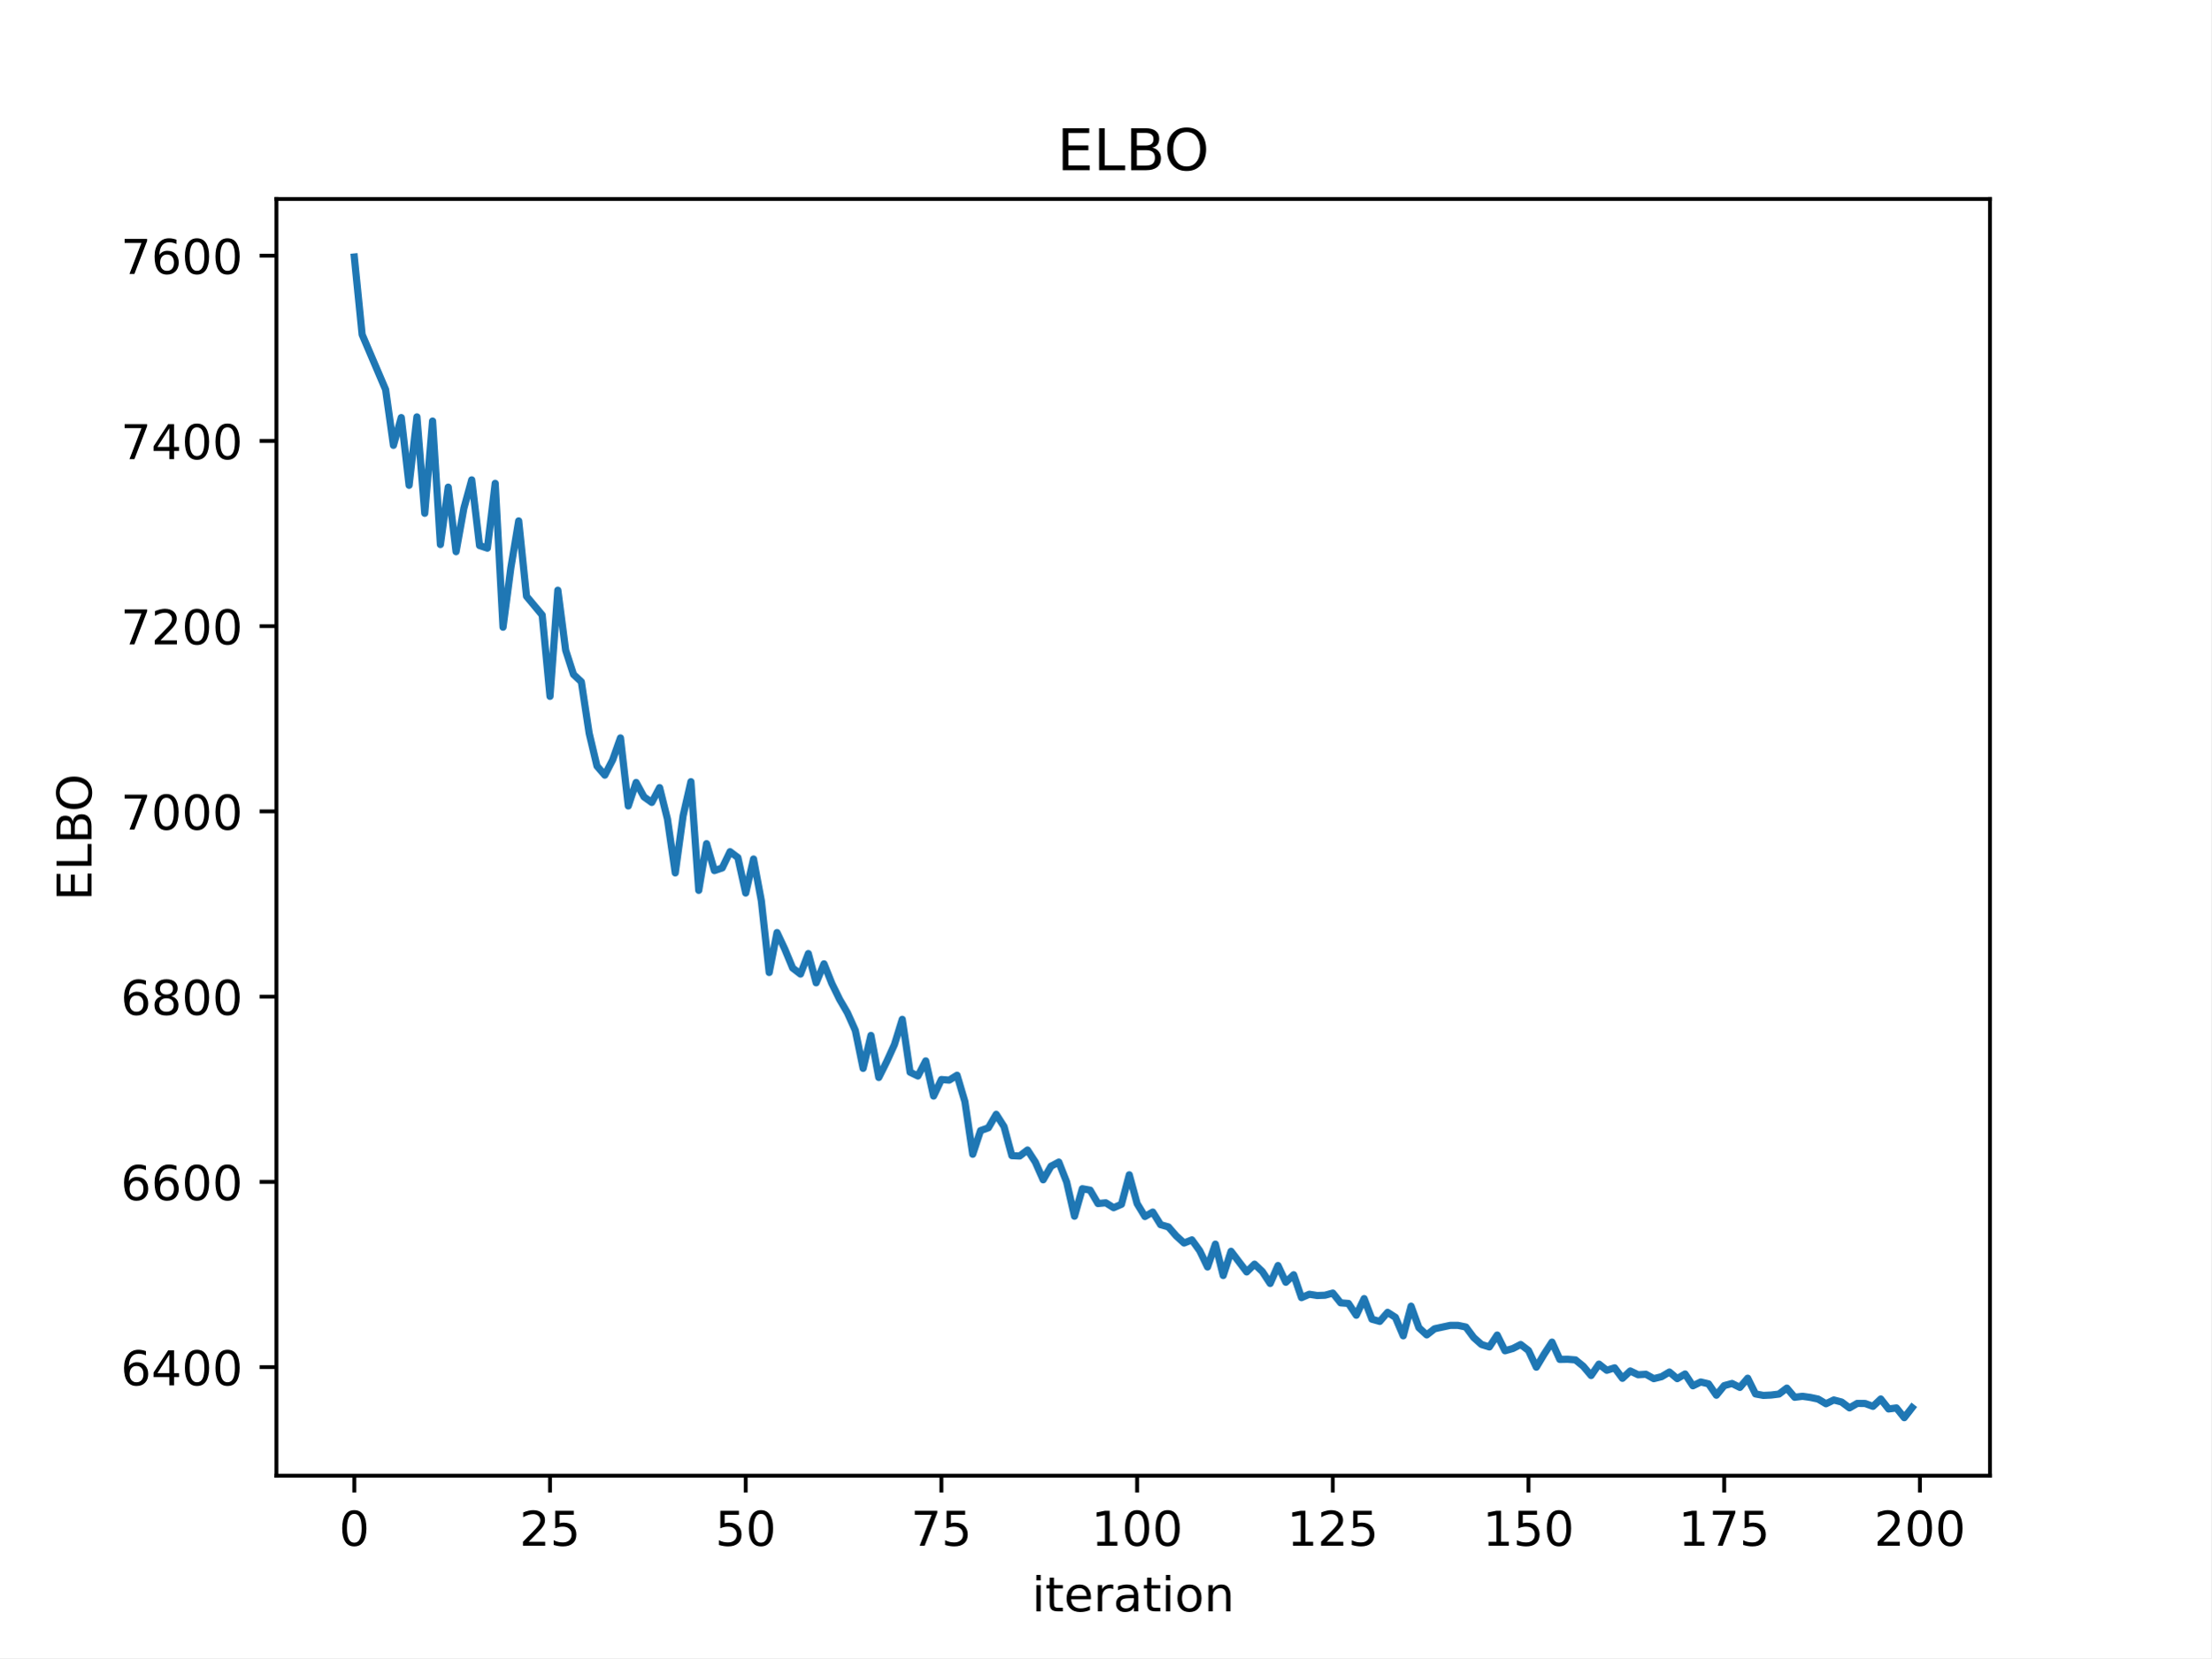
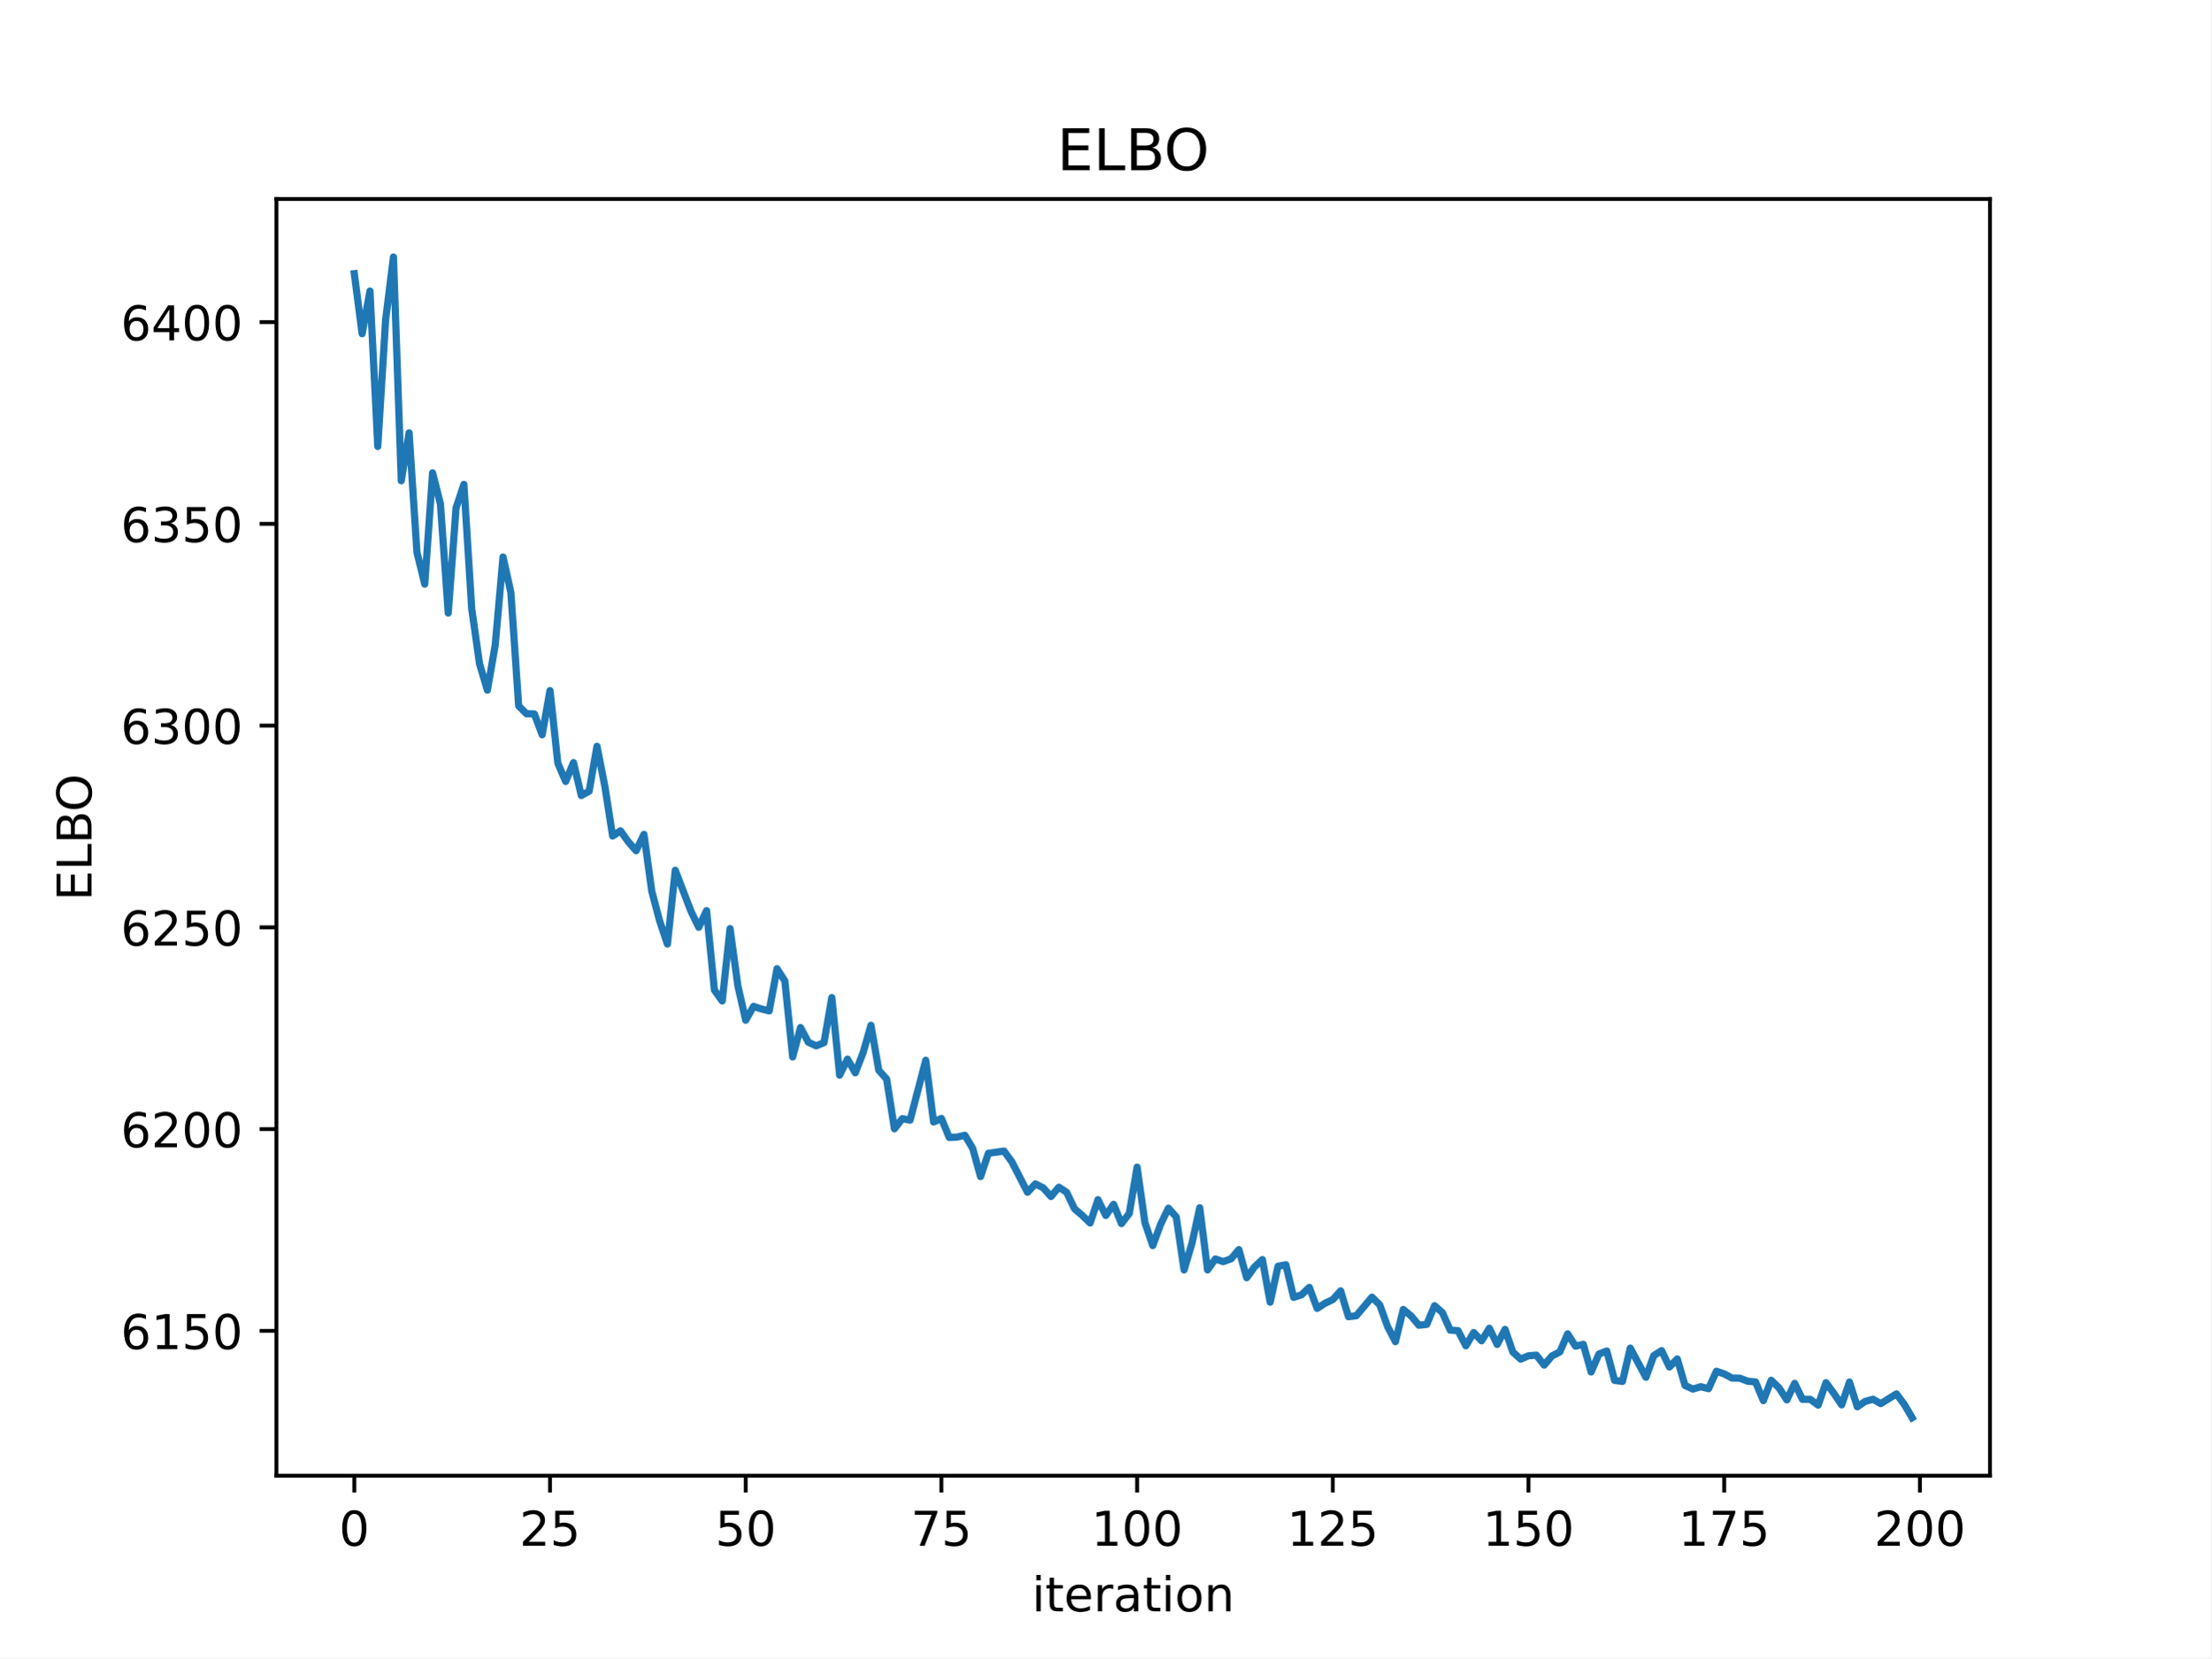
<svg xmlns="http://www.w3.org/2000/svg" xmlns:xlink="http://www.w3.org/1999/xlink" width="460.8pt" height="345.6pt" viewBox="0 0 460.8 345.6" version="1.1">
  <defs>
    <style type="text/css">*{stroke-linejoin: round; stroke-linecap: butt}</style>
  </defs>
  <g id="figure_1">
    <g id="patch_1">
      <path d="M 0 345.6  L 460.8 345.6  L 460.8 0  L 0 0  z " style="fill: #ffffff" />
    </g>
    <g id="axes_1">
      <g id="patch_2">
        <path d="M 57.6 307.584  L 414.72 307.584  L 414.72 41.472  L 57.6 41.472  z " style="fill: #ffffff" />
      </g>
      <g id="matplotlib.axis_1">
        <g id="xtick_1">
          <g id="line2d_1">
            <defs>
-               <path id="m0f434da60a" d="M 0 0  L 0 3.5  " style="stroke: #000000; stroke-width: 0.8" />
+               <path id="m9c9da1b08c" d="M 0 0  L 0 3.5  " style="stroke: #000000; stroke-width: 0.8" />
            </defs>
            <g>
-               <use xlink:href="#m0f434da60a" x="73.833" y="307.584" style="stroke: #000000; stroke-width: 0.8" />
+               <use xlink:href="#m9c9da1b08c" x="73.833" y="307.584" style="stroke: #000000; stroke-width: 0.8" />
            </g>
          </g>
          <g id="text_1">
            <g transform="translate(70.65148 322.1824) scale(0.1 -0.1)">
              <defs>
                <path id="DejaVuSans-30" d="M 2034 4250  Q 1547 4250 1301 3770  Q 1056 3291 1056 2328  Q 1056 1369 1301 889  Q 1547 409 2034 409  Q 2525 409 2770 889  Q 3016 1369 3016 2328  Q 3016 3291 2770 3770  Q 2525 4250 2034 4250  z M 2034 4750  Q 2819 4750 3233 4129  Q 3647 3509 3647 2328  Q 3647 1150 3233 529  Q 2819 -91 2034 -91  Q 1250 -91 836 529  Q 422 1150 422 2328  Q 422 3509 836 4129  Q 1250 4750 2034 4750  z " transform="scale(0.015625)" />
              </defs>
              <use xlink:href="#DejaVuSans-30" />
            </g>
          </g>
        </g>
        <g id="xtick_2">
          <g id="line2d_2">
            <g>
-               <use xlink:href="#m0f434da60a" x="114.618" y="307.584" style="stroke: #000000; stroke-width: 0.8" />
+               <use xlink:href="#m9c9da1b08c" x="114.618" y="307.584" style="stroke: #000000; stroke-width: 0.8" />
            </g>
          </g>
          <g id="text_2">
            <g transform="translate(108.256 322.1824) scale(0.1 -0.1)">
              <defs>
                <path id="DejaVuSans-32" d="M 1228 531  L 3431 531  L 3431 0  L 469 0  L 469 531  Q 828 903 1448 1529  Q 2069 2156 2228 2338  Q 2531 2678 2651 2914  Q 2772 3150 2772 3378  Q 2772 3750 2511 3984  Q 2250 4219 1831 4219  Q 1534 4219 1204 4116  Q 875 4013 500 3803  L 500 4441  Q 881 4594 1212 4672  Q 1544 4750 1819 4750  Q 2544 4750 2975 4387  Q 3406 4025 3406 3419  Q 3406 3131 3298 2873  Q 3191 2616 2906 2266  Q 2828 2175 2409 1742  Q 1991 1309 1228 531  z " transform="scale(0.015625)" />
                <path id="DejaVuSans-35" d="M 691 4666  L 3169 4666  L 3169 4134  L 1269 4134  L 1269 2991  Q 1406 3038 1543 3061  Q 1681 3084 1819 3084  Q 2600 3084 3056 2656  Q 3513 2228 3513 1497  Q 3513 744 3044 326  Q 2575 -91 1722 -91  Q 1428 -91 1123 -41  Q 819 9 494 109  L 494 744  Q 775 591 1075 516  Q 1375 441 1709 441  Q 2250 441 2565 725  Q 2881 1009 2881 1497  Q 2881 1984 2565 2268  Q 2250 2553 1709 2553  Q 1456 2553 1204 2497  Q 953 2441 691 2322  L 691 4666  z " transform="scale(0.015625)" />
              </defs>
              <use xlink:href="#DejaVuSans-32" />
              <use xlink:href="#DejaVuSans-35" transform="translate(63.62305 0)" />
            </g>
          </g>
        </g>
        <g id="xtick_3">
          <g id="line2d_3">
            <g>
-               <use xlink:href="#m0f434da60a" x="155.404" y="307.584" style="stroke: #000000; stroke-width: 0.8" />
+               <use xlink:href="#m9c9da1b08c" x="155.404" y="307.584" style="stroke: #000000; stroke-width: 0.8" />
            </g>
          </g>
          <g id="text_3">
            <g transform="translate(149.0417 322.1824) scale(0.1 -0.1)">
              <use xlink:href="#DejaVuSans-35" />
              <use xlink:href="#DejaVuSans-30" transform="translate(63.62305 0)" />
            </g>
          </g>
        </g>
        <g id="xtick_4">
          <g id="line2d_4">
            <g>
-               <use xlink:href="#m0f434da60a" x="196.19" y="307.584" style="stroke: #000000; stroke-width: 0.8" />
+               <use xlink:href="#m9c9da1b08c" x="196.19" y="307.584" style="stroke: #000000; stroke-width: 0.8" />
            </g>
          </g>
          <g id="text_4">
            <g transform="translate(189.8275 322.1824) scale(0.1 -0.1)">
              <defs>
                <path id="DejaVuSans-37" d="M 525 4666  L 3525 4666  L 3525 4397  L 1831 0  L 1172 0  L 2766 4134  L 525 4134  L 525 4666  z " transform="scale(0.015625)" />
              </defs>
              <use xlink:href="#DejaVuSans-37" />
              <use xlink:href="#DejaVuSans-35" transform="translate(63.62305 0)" />
            </g>
          </g>
        </g>
        <g id="xtick_5">
          <g id="line2d_5">
            <g>
-               <use xlink:href="#m0f434da60a" x="236.976" y="307.584" style="stroke: #000000; stroke-width: 0.8" />
+               <use xlink:href="#m9c9da1b08c" x="236.976" y="307.584" style="stroke: #000000; stroke-width: 0.8" />
            </g>
          </g>
          <g id="text_5">
            <g transform="translate(227.432 322.1824) scale(0.1 -0.1)">
              <defs>
                <path id="DejaVuSans-31" d="M 794 531  L 1825 531  L 1825 4091  L 703 3866  L 703 4441  L 1819 4666  L 2450 4666  L 2450 531  L 3481 531  L 3481 0  L 794 0  L 794 531  z " transform="scale(0.015625)" />
              </defs>
              <use xlink:href="#DejaVuSans-31" />
              <use xlink:href="#DejaVuSans-30" transform="translate(63.62305 0)" />
              <use xlink:href="#DejaVuSans-30" transform="translate(127.2461 0)" />
            </g>
          </g>
        </g>
        <g id="xtick_6">
          <g id="line2d_6">
            <g>
-               <use xlink:href="#m0f434da60a" x="277.761" y="307.584" style="stroke: #000000; stroke-width: 0.8" />
+               <use xlink:href="#m9c9da1b08c" x="277.761" y="307.584" style="stroke: #000000; stroke-width: 0.8" />
            </g>
          </g>
          <g id="text_6">
            <g transform="translate(268.2177 322.1824) scale(0.1 -0.1)">
              <use xlink:href="#DejaVuSans-31" />
              <use xlink:href="#DejaVuSans-32" transform="translate(63.62305 0)" />
              <use xlink:href="#DejaVuSans-35" transform="translate(127.2461 0)" />
            </g>
          </g>
        </g>
        <g id="xtick_7">
          <g id="line2d_7">
            <g>
-               <use xlink:href="#m0f434da60a" x="318.547" y="307.584" style="stroke: #000000; stroke-width: 0.8" />
+               <use xlink:href="#m9c9da1b08c" x="318.547" y="307.584" style="stroke: #000000; stroke-width: 0.8" />
            </g>
          </g>
          <g id="text_7">
            <g transform="translate(309.0035 322.1824) scale(0.1 -0.1)">
              <use xlink:href="#DejaVuSans-31" />
              <use xlink:href="#DejaVuSans-35" transform="translate(63.62305 0)" />
              <use xlink:href="#DejaVuSans-30" transform="translate(127.2461 0)" />
            </g>
          </g>
        </g>
        <g id="xtick_8">
          <g id="line2d_8">
            <g>
-               <use xlink:href="#m0f434da60a" x="359.333" y="307.584" style="stroke: #000000; stroke-width: 0.8" />
+               <use xlink:href="#m9c9da1b08c" x="359.333" y="307.584" style="stroke: #000000; stroke-width: 0.8" />
            </g>
          </g>
          <g id="text_8">
            <g transform="translate(349.7892 322.1824) scale(0.1 -0.1)">
              <use xlink:href="#DejaVuSans-31" />
              <use xlink:href="#DejaVuSans-37" transform="translate(63.62305 0)" />
              <use xlink:href="#DejaVuSans-35" transform="translate(127.2461 0)" />
            </g>
          </g>
        </g>
        <g id="xtick_9">
          <g id="line2d_9">
            <g>
-               <use xlink:href="#m0f434da60a" x="400.119" y="307.584" style="stroke: #000000; stroke-width: 0.8" />
+               <use xlink:href="#m9c9da1b08c" x="400.119" y="307.584" style="stroke: #000000; stroke-width: 0.8" />
            </g>
          </g>
          <g id="text_9">
            <g transform="translate(390.575 322.1824) scale(0.1 -0.1)">
              <use xlink:href="#DejaVuSans-32" />
              <use xlink:href="#DejaVuSans-30" transform="translate(63.62305 0)" />
              <use xlink:href="#DejaVuSans-30" transform="translate(127.2461 0)" />
            </g>
          </g>
        </g>
        <g id="text_10">
          <g transform="translate(215.0373 335.8606) scale(0.1 -0.1)">
            <defs>
              <path id="DejaVuSans-69" d="M 603 3500  L 1178 3500  L 1178 0  L 603 0  L 603 3500  z M 603 4863  L 1178 4863  L 1178 4134  L 603 4134  L 603 4863  z " transform="scale(0.015625)" />
              <path id="DejaVuSans-74" d="M 1172 4494  L 1172 3500  L 2356 3500  L 2356 3053  L 1172 3053  L 1172 1153  Q 1172 725 1289 603  Q 1406 481 1766 481  L 2356 481  L 2356 0  L 1766 0  Q 1100 0 847 248  Q 594 497 594 1153  L 594 3053  L 172 3053  L 172 3500  L 594 3500  L 594 4494  L 1172 4494  z " transform="scale(0.015625)" />
              <path id="DejaVuSans-65" d="M 3597 1894  L 3597 1613  L 953 1613  Q 991 1019 1311 708  Q 1631 397 2203 397  Q 2534 397 2845 478  Q 3156 559 3463 722  L 3463 178  Q 3153 47 2828 -22  Q 2503 -91 2169 -91  Q 1331 -91 842 396  Q 353 884 353 1716  Q 353 2575 817 3079  Q 1281 3584 2069 3584  Q 2775 3584 3186 3129  Q 3597 2675 3597 1894  z M 3022 2063  Q 3016 2534 2758 2815  Q 2500 3097 2075 3097  Q 1594 3097 1305 2825  Q 1016 2553 972 2059  L 3022 2063  z " transform="scale(0.015625)" />
              <path id="DejaVuSans-72" d="M 2631 2963  Q 2534 3019 2420 3045  Q 2306 3072 2169 3072  Q 1681 3072 1420 2755  Q 1159 2438 1159 1844  L 1159 0  L 581 0  L 581 3500  L 1159 3500  L 1159 2956  Q 1341 3275 1631 3429  Q 1922 3584 2338 3584  Q 2397 3584 2469 3576  Q 2541 3569 2628 3553  L 2631 2963  z " transform="scale(0.015625)" />
              <path id="DejaVuSans-61" d="M 2194 1759  Q 1497 1759 1228 1600  Q 959 1441 959 1056  Q 959 750 1161 570  Q 1363 391 1709 391  Q 2188 391 2477 730  Q 2766 1069 2766 1631  L 2766 1759  L 2194 1759  z M 3341 1997  L 3341 0  L 2766 0  L 2766 531  Q 2569 213 2275 61  Q 1981 -91 1556 -91  Q 1019 -91 701 211  Q 384 513 384 1019  Q 384 1609 779 1909  Q 1175 2209 1959 2209  L 2766 2209  L 2766 2266  Q 2766 2663 2505 2880  Q 2244 3097 1772 3097  Q 1472 3097 1187 3025  Q 903 2953 641 2809  L 641 3341  Q 956 3463 1253 3523  Q 1550 3584 1831 3584  Q 2591 3584 2966 3190  Q 3341 2797 3341 1997  z " transform="scale(0.015625)" />
              <path id="DejaVuSans-6f" d="M 1959 3097  Q 1497 3097 1228 2736  Q 959 2375 959 1747  Q 959 1119 1226 758  Q 1494 397 1959 397  Q 2419 397 2687 759  Q 2956 1122 2956 1747  Q 2956 2369 2687 2733  Q 2419 3097 1959 3097  z M 1959 3584  Q 2709 3584 3137 3096  Q 3566 2609 3566 1747  Q 3566 888 3137 398  Q 2709 -91 1959 -91  Q 1206 -91 779 398  Q 353 888 353 1747  Q 353 2609 779 3096  Q 1206 3584 1959 3584  z " transform="scale(0.015625)" />
              <path id="DejaVuSans-6e" d="M 3513 2113  L 3513 0  L 2938 0  L 2938 2094  Q 2938 2591 2744 2837  Q 2550 3084 2163 3084  Q 1697 3084 1428 2787  Q 1159 2491 1159 1978  L 1159 0  L 581 0  L 581 3500  L 1159 3500  L 1159 2956  Q 1366 3272 1645 3428  Q 1925 3584 2291 3584  Q 2894 3584 3203 3211  Q 3513 2838 3513 2113  z " transform="scale(0.015625)" />
            </defs>
            <use xlink:href="#DejaVuSans-69" />
            <use xlink:href="#DejaVuSans-74" transform="translate(27.7832 0)" />
            <use xlink:href="#DejaVuSans-65" transform="translate(66.99219 0)" />
            <use xlink:href="#DejaVuSans-72" transform="translate(128.5156 0)" />
            <use xlink:href="#DejaVuSans-61" transform="translate(169.6289 0)" />
            <use xlink:href="#DejaVuSans-74" transform="translate(230.9082 0)" />
            <use xlink:href="#DejaVuSans-69" transform="translate(270.1172 0)" />
            <use xlink:href="#DejaVuSans-6f" transform="translate(297.9004 0)" />
            <use xlink:href="#DejaVuSans-6e" transform="translate(359.082 0)" />
          </g>
        </g>
      </g>
      <g id="matplotlib.axis_2">
        <g id="ytick_1">
          <g id="line2d_10">
            <defs>
-               <path id="m9059dc6ef5" d="M 0 0  L -3.5 0  " style="stroke: #000000; stroke-width: 0.8" />
+               <path id="m974343250f" d="M 0 0  L -3.5 0  " style="stroke: #000000; stroke-width: 0.8" />
            </defs>
            <g>
-               <use xlink:href="#m9059dc6ef5" x="57.6" y="284.952" style="stroke: #000000; stroke-width: 0.8" />
+               <use xlink:href="#m974343250f" x="57.6" y="277.395" style="stroke: #000000; stroke-width: 0.8" />
            </g>
          </g>
          <g id="text_11">
-             <g transform="translate(25.15 288.751) scale(0.1 -0.1)">
+             <g transform="translate(25.15 281.1944) scale(0.1 -0.1)">
              <defs>
                <path id="DejaVuSans-36" d="M 2113 2584  Q 1688 2584 1439 2293  Q 1191 2003 1191 1497  Q 1191 994 1439 701  Q 1688 409 2113 409  Q 2538 409 2786 701  Q 3034 994 3034 1497  Q 3034 2003 2786 2293  Q 2538 2584 2113 2584  z M 3366 4563  L 3366 3988  Q 3128 4100 2886 4159  Q 2644 4219 2406 4219  Q 1781 4219 1451 3797  Q 1122 3375 1075 2522  Q 1259 2794 1537 2939  Q 1816 3084 2150 3084  Q 2853 3084 3261 2657  Q 3669 2231 3669 1497  Q 3669 778 3244 343  Q 2819 -91 2113 -91  Q 1303 -91 875 529  Q 447 1150 447 2328  Q 447 3434 972 4092  Q 1497 4750 2381 4750  Q 2619 4750 2861 4703  Q 3103 4656 3366 4563  z " transform="scale(0.015625)" />
-                 <path id="DejaVuSans-34" d="M 2419 4116  L 825 1625  L 2419 1625  L 2419 4116  z M 2253 4666  L 3047 4666  L 3047 1625  L 3713 1625  L 3713 1100  L 3047 1100  L 3047 0  L 2419 0  L 2419 1100  L 313 1100  L 313 1709  L 2253 4666  z " transform="scale(0.015625)" />
-               </defs>
-               <use xlink:href="#DejaVuSans-36" />
-               <use xlink:href="#DejaVuSans-34" transform="translate(63.62305 0)" />
-               <use xlink:href="#DejaVuSans-30" transform="translate(127.2461 0)" />
+               </defs>
+               <use xlink:href="#DejaVuSans-36" />
+               <use xlink:href="#DejaVuSans-31" transform="translate(63.62305 0)" />
+               <use xlink:href="#DejaVuSans-35" transform="translate(127.2461 0)" />
              <use xlink:href="#DejaVuSans-30" transform="translate(190.8691 0)" />
            </g>
          </g>
        </g>
        <g id="ytick_2">
          <g id="line2d_11">
            <g>
-               <use xlink:href="#m9059dc6ef5" x="57.6" y="246.341" style="stroke: #000000; stroke-width: 0.8" />
+               <use xlink:href="#m974343250f" x="57.6" y="235.343" style="stroke: #000000; stroke-width: 0.8" />
            </g>
          </g>
          <g id="text_12">
-             <g transform="translate(25.15 250.1399) scale(0.1 -0.1)">
-               <use xlink:href="#DejaVuSans-36" />
-               <use xlink:href="#DejaVuSans-36" transform="translate(63.62305 0)" />
+             <g transform="translate(25.15 239.142) scale(0.1 -0.1)">
+               <use xlink:href="#DejaVuSans-36" />
+               <use xlink:href="#DejaVuSans-32" transform="translate(63.62305 0)" />
              <use xlink:href="#DejaVuSans-30" transform="translate(127.2461 0)" />
              <use xlink:href="#DejaVuSans-30" transform="translate(190.8691 0)" />
            </g>
          </g>
        </g>
        <g id="ytick_3">
          <g id="line2d_12">
            <g>
-               <use xlink:href="#m9059dc6ef5" x="57.6" y="207.73" style="stroke: #000000; stroke-width: 0.8" />
+               <use xlink:href="#m974343250f" x="57.6" y="193.29" style="stroke: #000000; stroke-width: 0.8" />
            </g>
          </g>
          <g id="text_13">
-             <g transform="translate(25.15 211.5288) scale(0.1 -0.1)">
-               <defs>
-                 <path id="DejaVuSans-38" d="M 2034 2216  Q 1584 2216 1326 1975  Q 1069 1734 1069 1313  Q 1069 891 1326 650  Q 1584 409 2034 409  Q 2484 409 2743 651  Q 3003 894 3003 1313  Q 3003 1734 2745 1975  Q 2488 2216 2034 2216  z M 1403 2484  Q 997 2584 770 2862  Q 544 3141 544 3541  Q 544 4100 942 4425  Q 1341 4750 2034 4750  Q 2731 4750 3128 4425  Q 3525 4100 3525 3541  Q 3525 3141 3298 2862  Q 3072 2584 2669 2484  Q 3125 2378 3379 2068  Q 3634 1759 3634 1313  Q 3634 634 3220 271  Q 2806 -91 2034 -91  Q 1263 -91 848 271  Q 434 634 434 1313  Q 434 1759 690 2068  Q 947 2378 1403 2484  z M 1172 3481  Q 1172 3119 1398 2916  Q 1625 2713 2034 2713  Q 2441 2713 2670 2916  Q 2900 3119 2900 3481  Q 2900 3844 2670 4047  Q 2441 4250 2034 4250  Q 1625 4250 1398 4047  Q 1172 3844 1172 3481  z " transform="scale(0.015625)" />
-               </defs>
-               <use xlink:href="#DejaVuSans-36" />
-               <use xlink:href="#DejaVuSans-38" transform="translate(63.62305 0)" />
-               <use xlink:href="#DejaVuSans-30" transform="translate(127.2461 0)" />
+             <g transform="translate(25.15 197.0896) scale(0.1 -0.1)">
+               <use xlink:href="#DejaVuSans-36" />
+               <use xlink:href="#DejaVuSans-32" transform="translate(63.62305 0)" />
+               <use xlink:href="#DejaVuSans-35" transform="translate(127.2461 0)" />
              <use xlink:href="#DejaVuSans-30" transform="translate(190.8691 0)" />
            </g>
          </g>
        </g>
        <g id="ytick_4">
          <g id="line2d_13">
            <g>
-               <use xlink:href="#m9059dc6ef5" x="57.6" y="169.118" style="stroke: #000000; stroke-width: 0.8" />
+               <use xlink:href="#m974343250f" x="57.6" y="151.238" style="stroke: #000000; stroke-width: 0.8" />
            </g>
          </g>
          <g id="text_14">
-             <g transform="translate(25.15 172.9177) scale(0.1 -0.1)">
-               <use xlink:href="#DejaVuSans-37" />
-               <use xlink:href="#DejaVuSans-30" transform="translate(63.62305 0)" />
+             <g transform="translate(25.15 155.0372) scale(0.1 -0.1)">
+               <defs>
+                 <path id="DejaVuSans-33" d="M 2597 2516  Q 3050 2419 3304 2112  Q 3559 1806 3559 1356  Q 3559 666 3084 287  Q 2609 -91 1734 -91  Q 1441 -91 1130 -33  Q 819 25 488 141  L 488 750  Q 750 597 1062 519  Q 1375 441 1716 441  Q 2309 441 2620 675  Q 2931 909 2931 1356  Q 2931 1769 2642 2001  Q 2353 2234 1838 2234  L 1294 2234  L 1294 2753  L 1863 2753  Q 2328 2753 2575 2939  Q 2822 3125 2822 3475  Q 2822 3834 2567 4026  Q 2313 4219 1838 4219  Q 1578 4219 1281 4162  Q 984 4106 628 3988  L 628 4550  Q 988 4650 1302 4700  Q 1616 4750 1894 4750  Q 2613 4750 3031 4423  Q 3450 4097 3450 3541  Q 3450 3153 3228 2886  Q 3006 2619 2597 2516  z " transform="scale(0.015625)" />
+               </defs>
+               <use xlink:href="#DejaVuSans-36" />
+               <use xlink:href="#DejaVuSans-33" transform="translate(63.62305 0)" />
              <use xlink:href="#DejaVuSans-30" transform="translate(127.2461 0)" />
              <use xlink:href="#DejaVuSans-30" transform="translate(190.8691 0)" />
            </g>
          </g>
        </g>
        <g id="ytick_5">
          <g id="line2d_14">
            <g>
-               <use xlink:href="#m9059dc6ef5" x="57.6" y="130.507" style="stroke: #000000; stroke-width: 0.8" />
+               <use xlink:href="#m974343250f" x="57.6" y="109.186" style="stroke: #000000; stroke-width: 0.8" />
            </g>
          </g>
          <g id="text_15">
-             <g transform="translate(25.15 134.3066) scale(0.1 -0.1)">
-               <use xlink:href="#DejaVuSans-37" />
-               <use xlink:href="#DejaVuSans-32" transform="translate(63.62305 0)" />
-               <use xlink:href="#DejaVuSans-30" transform="translate(127.2461 0)" />
+             <g transform="translate(25.15 112.9848) scale(0.1 -0.1)">
+               <use xlink:href="#DejaVuSans-36" />
+               <use xlink:href="#DejaVuSans-33" transform="translate(63.62305 0)" />
+               <use xlink:href="#DejaVuSans-35" transform="translate(127.2461 0)" />
              <use xlink:href="#DejaVuSans-30" transform="translate(190.8691 0)" />
            </g>
          </g>
        </g>
        <g id="ytick_6">
          <g id="line2d_15">
            <g>
-               <use xlink:href="#m9059dc6ef5" x="57.6" y="91.896" style="stroke: #000000; stroke-width: 0.8" />
+               <use xlink:href="#m974343250f" x="57.6" y="67.133" style="stroke: #000000; stroke-width: 0.8" />
            </g>
          </g>
          <g id="text_16">
-             <g transform="translate(25.15 95.69552) scale(0.1 -0.1)">
-               <use xlink:href="#DejaVuSans-37" />
+             <g transform="translate(25.15 70.9324) scale(0.1 -0.1)">
+               <defs>
+                 <path id="DejaVuSans-34" d="M 2419 4116  L 825 1625  L 2419 1625  L 2419 4116  z M 2253 4666  L 3047 4666  L 3047 1625  L 3713 1625  L 3713 1100  L 3047 1100  L 3047 0  L 2419 0  L 2419 1100  L 313 1100  L 313 1709  L 2253 4666  z " transform="scale(0.015625)" />
+               </defs>
+               <use xlink:href="#DejaVuSans-36" />
              <use xlink:href="#DejaVuSans-34" transform="translate(63.62305 0)" />
              <use xlink:href="#DejaVuSans-30" transform="translate(127.2461 0)" />
              <use xlink:href="#DejaVuSans-30" transform="translate(190.8691 0)" />
            </g>
          </g>
        </g>
-         <g id="ytick_7">
-           <g id="line2d_16">
-             <g>
-               <use xlink:href="#m9059dc6ef5" x="57.6" y="53.285" style="stroke: #000000; stroke-width: 0.8" />
-             </g>
-           </g>
-           <g id="text_17">
-             <g transform="translate(25.15 57.08442) scale(0.1 -0.1)">
-               <use xlink:href="#DejaVuSans-37" />
-               <use xlink:href="#DejaVuSans-36" transform="translate(63.62305 0)" />
-               <use xlink:href="#DejaVuSans-30" transform="translate(127.2461 0)" />
-               <use xlink:href="#DejaVuSans-30" transform="translate(190.8691 0)" />
-             </g>
-           </g>
-         </g>
-         <g id="text_18">
+         <g id="text_17">
          <g transform="translate(19.07031 187.7522) rotate(-90) scale(0.1 -0.1)">
            <defs>
              <path id="DejaVuSans-45" d="M 628 4666  L 3578 4666  L 3578 4134  L 1259 4134  L 1259 2753  L 3481 2753  L 3481 2222  L 1259 2222  L 1259 531  L 3634 531  L 3634 0  L 628 0  L 628 4666  z " transform="scale(0.015625)" />
              <path id="DejaVuSans-4c" d="M 628 4666  L 1259 4666  L 1259 531  L 3531 531  L 3531 0  L 628 0  L 628 4666  z " transform="scale(0.015625)" />
              <path id="DejaVuSans-42" d="M 1259 2228  L 1259 519  L 2272 519  Q 2781 519 3026 730  Q 3272 941 3272 1375  Q 3272 1813 3026 2020  Q 2781 2228 2272 2228  L 1259 2228  z M 1259 4147  L 1259 2741  L 2194 2741  Q 2656 2741 2882 2914  Q 3109 3088 3109 3444  Q 3109 3797 2882 3972  Q 2656 4147 2194 4147  L 1259 4147  z M 628 4666  L 2241 4666  Q 2963 4666 3353 4366  Q 3744 4066 3744 3513  Q 3744 3084 3544 2831  Q 3344 2578 2956 2516  Q 3422 2416 3680 2098  Q 3938 1781 3938 1306  Q 3938 681 3513 340  Q 3088 0 2303 0  L 628 0  L 628 4666  z " transform="scale(0.015625)" />
              <path id="DejaVuSans-4f" d="M 2522 4238  Q 1834 4238 1429 3725  Q 1025 3213 1025 2328  Q 1025 1447 1429 934  Q 1834 422 2522 422  Q 3209 422 3611 934  Q 4013 1447 4013 2328  Q 4013 3213 3611 3725  Q 3209 4238 2522 4238  z M 2522 4750  Q 3503 4750 4090 4092  Q 4678 3434 4678 2328  Q 4678 1225 4090 567  Q 3503 -91 2522 -91  Q 1538 -91 948 565  Q 359 1222 359 2328  Q 359 3434 948 4092  Q 1538 4750 2522 4750  z " transform="scale(0.015625)" />
            </defs>
            <use xlink:href="#DejaVuSans-45" />
            <use xlink:href="#DejaVuSans-4c" transform="translate(63.18359 0)" />
            <use xlink:href="#DejaVuSans-42" transform="translate(118.8965 0)" />
            <use xlink:href="#DejaVuSans-4f" transform="translate(185.75 0)" />
          </g>
        </g>
      </g>
-       <g id="line2d_17">
-         <path d="M 73.833 53.568  L 75.464 69.731  L 80.358 81.205  L 81.99 92.821  L 83.621 87.036  L 85.253 101.144  L 86.884 86.892  L 88.516 106.982  L 90.147 87.755  L 91.778 113.492  L 93.41 101.534  L 95.041 114.978  L 96.673 105.917  L 98.304 100.019  L 99.936 113.705  L 101.567 114.252  L 103.198 100.738  L 104.83 130.725  L 106.461 118.328  L 108.093 108.569  L 109.724 124.281  L 112.987 128.186  L 114.618 145.142  L 116.25 123.013  L 117.881 135.535  L 119.513 140.573  L 121.144 142.097  L 122.776 152.83  L 124.407 159.67  L 126.038 161.564  L 127.67 158.399  L 129.301 153.806  L 130.933 167.985  L 132.564 163.087  L 134.196 166.085  L 135.827 167.256  L 137.458 164.163  L 139.09 170.709  L 140.721 181.935  L 142.353 170.048  L 143.984 162.926  L 145.616 185.578  L 147.247 175.847  L 148.879 181.464  L 150.51 180.911  L 152.141 177.52  L 153.773 178.742  L 155.404 186.138  L 157.036 179.045  L 158.667 187.781  L 160.299 202.7  L 161.93 194.374  L 163.561 197.846  L 165.193 201.775  L 166.824 203.026  L 168.456 198.759  L 170.087 204.85  L 171.719 200.89  L 173.35 204.98  L 174.981 208.307  L 176.613 211.118  L 178.244 214.766  L 179.876 222.687  L 181.507 215.818  L 183.139 224.586  L 184.77 221.316  L 186.401 217.725  L 188.033 212.462  L 189.664 223.482  L 191.296 224.273  L 192.927 221.128  L 194.559 228.453  L 196.19 225.003  L 197.821 225.135  L 199.453 224.116  L 201.084 229.602  L 202.716 240.587  L 204.347 235.658  L 205.979 235.072  L 207.61 232.264  L 209.241 234.822  L 210.873 240.875  L 212.504 240.95  L 214.136 239.699  L 215.767 242.216  L 217.399 245.906  L 219.03 243.077  L 220.661 242.217  L 222.293 246.384  L 223.924 253.502  L 225.556 247.767  L 227.187 248.066  L 228.819 250.858  L 230.45 250.707  L 232.081 251.729  L 233.713 251.018  L 235.344 244.866  L 236.976 250.864  L 238.607 253.563  L 240.239 252.634  L 241.87 255.263  L 243.501 255.728  L 245.133 257.606  L 246.764 259.088  L 248.396 258.431  L 250.027 260.694  L 251.659 264.083  L 253.29 259.321  L 254.921 265.865  L 256.553 260.817  L 259.816 265.114  L 261.447 263.488  L 263.079 265.036  L 264.71 267.525  L 266.341 263.781  L 267.973 267.269  L 269.604 265.702  L 271.236 270.474  L 272.867 269.763  L 274.499 270.029  L 276.13 269.969  L 277.761 269.516  L 279.393 271.556  L 281.024 271.68  L 282.656 274.142  L 284.287 270.671  L 285.919 274.968  L 287.55 275.429  L 289.181 273.537  L 290.813 274.58  L 292.444 278.433  L 294.076 272.255  L 295.707 276.745  L 297.339 278.238  L 298.97 276.963  L 302.233 276.25  L 303.864 276.25  L 305.496 276.595  L 307.127 278.79  L 308.759 280.243  L 310.39 280.749  L 312.021 278.266  L 313.653 281.549  L 315.284 281.075  L 316.916 280.238  L 318.547 281.49  L 320.179 284.967  L 321.81 282.242  L 323.441 279.739  L 325.073 283.352  L 326.704 283.321  L 328.336 283.449  L 329.967 284.778  L 331.599 286.704  L 333.23 284.323  L 334.862 285.617  L 336.493 285.1  L 338.124 287.287  L 339.756 285.758  L 341.387 286.545  L 343.019 286.445  L 344.65 287.36  L 346.282 286.945  L 347.913 285.976  L 349.544 287.355  L 351.176 286.385  L 352.807 288.846  L 354.439 288.052  L 356.07 288.441  L 357.702 290.807  L 359.333 288.806  L 360.964 288.362  L 362.596 289.182  L 364.227 287.262  L 365.859 290.543  L 367.49 290.849  L 369.122 290.773  L 370.753 290.564  L 372.384 289.326  L 374.016 291.238  L 375.647 291.035  L 377.279 291.268  L 378.91 291.616  L 380.542 292.589  L 382.173 291.8  L 383.804 292.231  L 385.436 293.452  L 387.067 292.511  L 388.699 292.537  L 390.33 293.134  L 391.962 291.6  L 393.593 293.674  L 395.224 293.458  L 396.856 295.488  L 398.487 293.396  L 398.487 293.396  " clip-path="url(#pafdb1b29af)" style="fill: none; stroke: #1f77b4; stroke-width: 1.5; stroke-linecap: square" />
+       <g id="line2d_16">
+         <path d="M 73.833 57.039  L 75.464 69.558  L 77.096 60.667  L 78.727 93.047  L 80.358 66.69  L 81.99 53.568  L 83.621 100.203  L 85.253 90.216  L 86.884 115.098  L 88.516 121.75  L 90.147 98.551  L 91.778 105.007  L 93.41 127.778  L 95.041 105.87  L 96.673 100.961  L 98.304 126.895  L 99.936 138.378  L 101.567 143.844  L 103.198 134.465  L 104.83 116.095  L 106.461 123.485  L 108.093 147.148  L 109.724 148.768  L 111.356 148.807  L 112.987 153.146  L 114.618 143.935  L 116.25 159.077  L 117.881 162.882  L 119.513 158.948  L 121.144 165.82  L 122.776 164.906  L 124.407 155.548  L 126.038 163.845  L 127.67 174.251  L 129.301 173.164  L 130.933 175.452  L 132.564 177.315  L 134.196 173.9  L 135.827 185.759  L 137.458 191.933  L 139.09 196.777  L 140.721 181.397  L 143.984 189.904  L 145.616 193.274  L 147.247 189.801  L 148.879 206.349  L 150.51 208.629  L 152.141 193.552  L 153.773 205.487  L 155.404 212.653  L 157.036 209.763  L 158.667 210.3  L 160.299 210.7  L 161.93 201.912  L 163.561 204.463  L 165.193 220.298  L 166.824 214.171  L 168.456 217.229  L 170.087 217.992  L 171.719 217.32  L 173.35 207.926  L 174.981 224.097  L 176.613 220.753  L 178.244 223.609  L 179.876 219.407  L 181.507 213.701  L 183.139 223.088  L 184.77 224.905  L 186.401 235.282  L 188.033 233.17  L 189.664 233.47  L 192.927 220.995  L 194.559 233.86  L 196.19 233.118  L 197.821 237.088  L 199.453 237.009  L 201.084 236.629  L 202.716 239.378  L 204.347 245.242  L 205.979 240.384  L 209.241 239.921  L 210.873 242.161  L 214.136 248.512  L 215.767 246.764  L 217.399 247.579  L 219.03 249.391  L 220.661 247.449  L 222.293 248.519  L 223.924 251.946  L 225.556 253.342  L 227.187 254.916  L 228.819 250.053  L 230.45 253.348  L 232.081 251.017  L 233.713 255.039  L 235.344 252.918  L 236.976 243.271  L 238.607 254.846  L 240.239 259.629  L 241.87 255.197  L 243.501 251.827  L 245.133 253.655  L 246.764 264.693  L 248.396 259.189  L 250.027 251.735  L 251.659 264.69  L 253.29 262.403  L 254.921 262.971  L 256.553 262.376  L 258.184 260.462  L 259.816 266.323  L 261.447 264.068  L 263.079 262.539  L 264.71 271.42  L 266.341 263.924  L 267.973 263.619  L 269.604 270.422  L 271.236 269.882  L 272.867 268.328  L 274.499 272.712  L 276.13 271.645  L 277.761 270.88  L 279.393 269.052  L 281.024 274.448  L 282.656 274.243  L 285.919 270.365  L 287.55 271.982  L 289.181 276.501  L 290.813 279.646  L 292.444 272.931  L 294.076 274.286  L 295.707 276.231  L 297.339 276.037  L 298.97 272.15  L 300.601 273.59  L 302.233 277.25  L 303.864 277.35  L 305.496 280.509  L 307.127 277.734  L 308.759 279.469  L 310.39 276.859  L 312.021 280.23  L 313.653 277.087  L 315.284 281.81  L 316.916 283.292  L 318.547 282.586  L 320.179 282.453  L 321.81 284.534  L 323.441 282.608  L 325.073 281.79  L 326.704 278.015  L 328.336 280.587  L 329.967 280.202  L 331.599 285.967  L 333.23 282.216  L 334.862 281.589  L 336.493 287.72  L 338.124 287.93  L 339.756 280.986  L 343.019 287.069  L 344.65 282.551  L 346.282 281.515  L 347.913 284.928  L 349.544 283.244  L 351.176 288.776  L 352.807 289.528  L 354.439 289.034  L 356.07 289.447  L 357.702 285.809  L 359.333 286.364  L 360.964 287.236  L 362.596 287.26  L 364.227 287.893  L 365.859 288.043  L 367.49 291.939  L 369.122 287.697  L 370.753 289.274  L 372.384 291.782  L 374.016 288.334  L 375.647 291.668  L 377.279 291.675  L 378.91 292.877  L 380.542 288.187  L 382.173 290.406  L 383.804 292.821  L 385.436 288.061  L 387.067 293.222  L 388.699 292.102  L 390.33 291.648  L 391.962 292.56  L 395.224 290.53  L 396.856 292.705  L 398.487 295.488  L 398.487 295.488  " clip-path="url(#p75abaa149f)" style="fill: none; stroke: #1f77b4; stroke-width: 1.5; stroke-linecap: square" />
      </g>
      <g id="patch_3">
        <path d="M 57.6 307.584  L 57.6 41.472  " style="fill: none; stroke: #000000; stroke-width: 0.8; stroke-linejoin: miter; stroke-linecap: square" />
      </g>
      <g id="patch_4">
        <path d="M 414.72 307.584  L 414.72 41.472  " style="fill: none; stroke: #000000; stroke-width: 0.8; stroke-linejoin: miter; stroke-linecap: square" />
      </g>
      <g id="patch_5">
        <path d="M 57.6 307.584  L 414.72 307.584  " style="fill: none; stroke: #000000; stroke-width: 0.8; stroke-linejoin: miter; stroke-linecap: square" />
      </g>
      <g id="patch_6">
        <path d="M 57.6 41.472  L 414.72 41.472  " style="fill: none; stroke: #000000; stroke-width: 0.8; stroke-linejoin: miter; stroke-linecap: square" />
      </g>
-       <g id="text_19">
+       <g id="text_18">
        <g transform="translate(220.2909 35.472) scale(0.12 -0.12)">
          <use xlink:href="#DejaVuSans-45" />
          <use xlink:href="#DejaVuSans-4c" transform="translate(63.18359 0)" />
          <use xlink:href="#DejaVuSans-42" transform="translate(118.8965 0)" />
          <use xlink:href="#DejaVuSans-4f" transform="translate(185.75 0)" />
        </g>
      </g>
    </g>
  </g>
  <defs>
-     <clipPath id="pafdb1b29af">
+     <clipPath id="p75abaa149f">
      <rect x="57.6" y="41.472" width="357.12" height="266.112" />
    </clipPath>
  </defs>
</svg>
